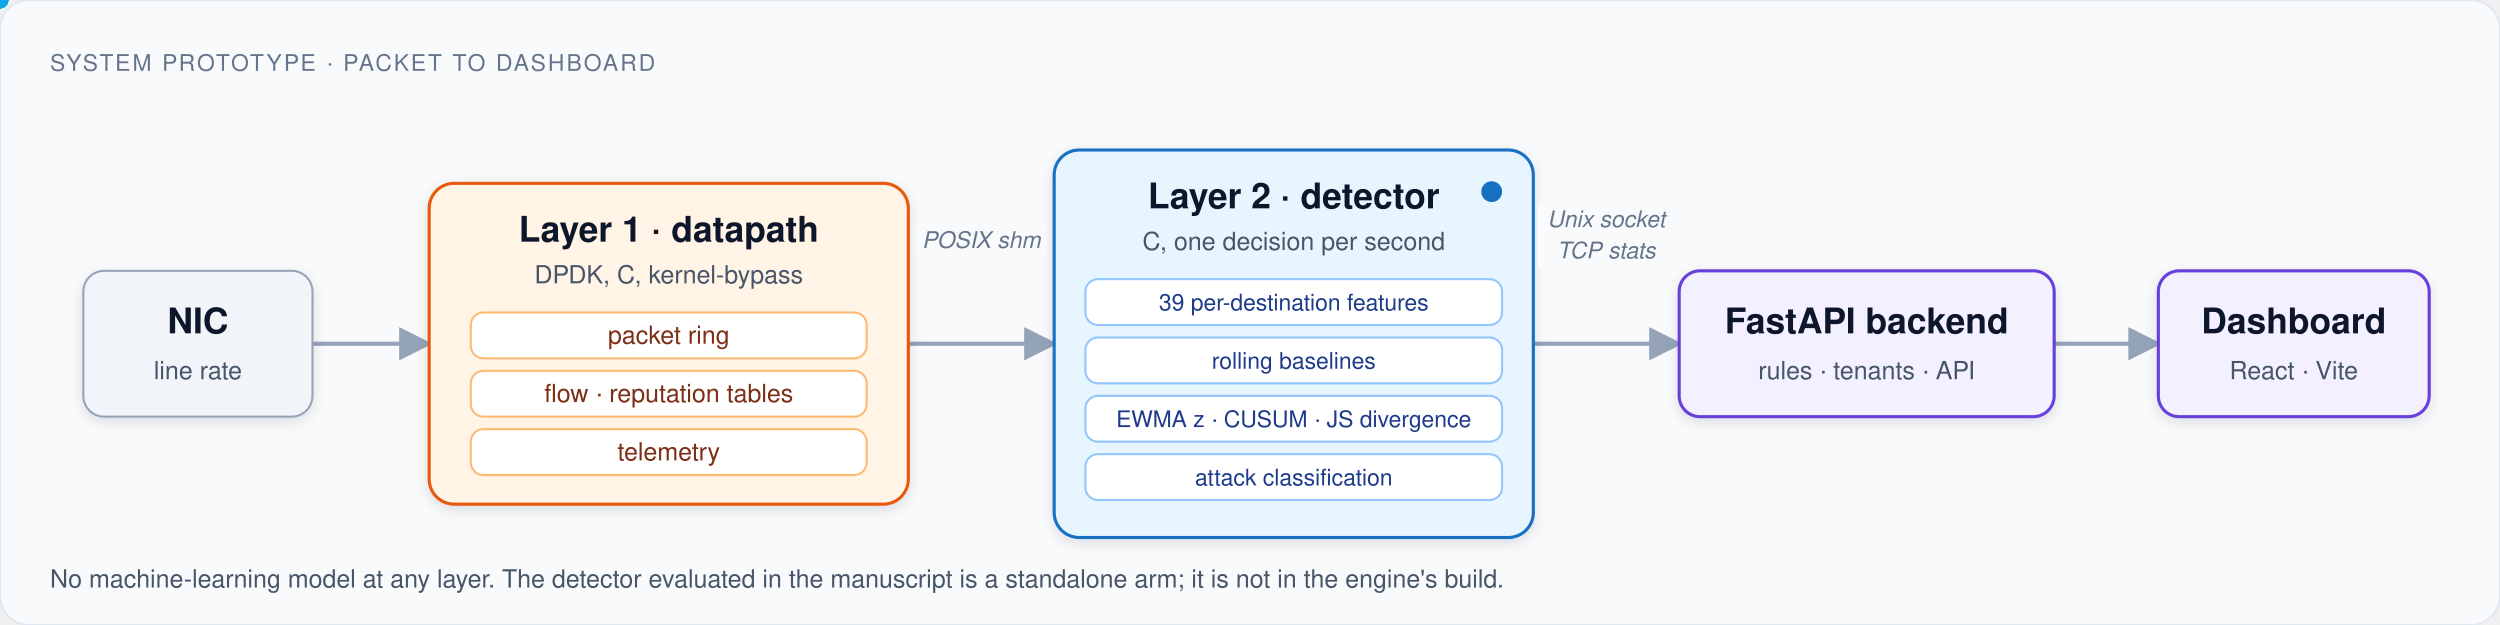
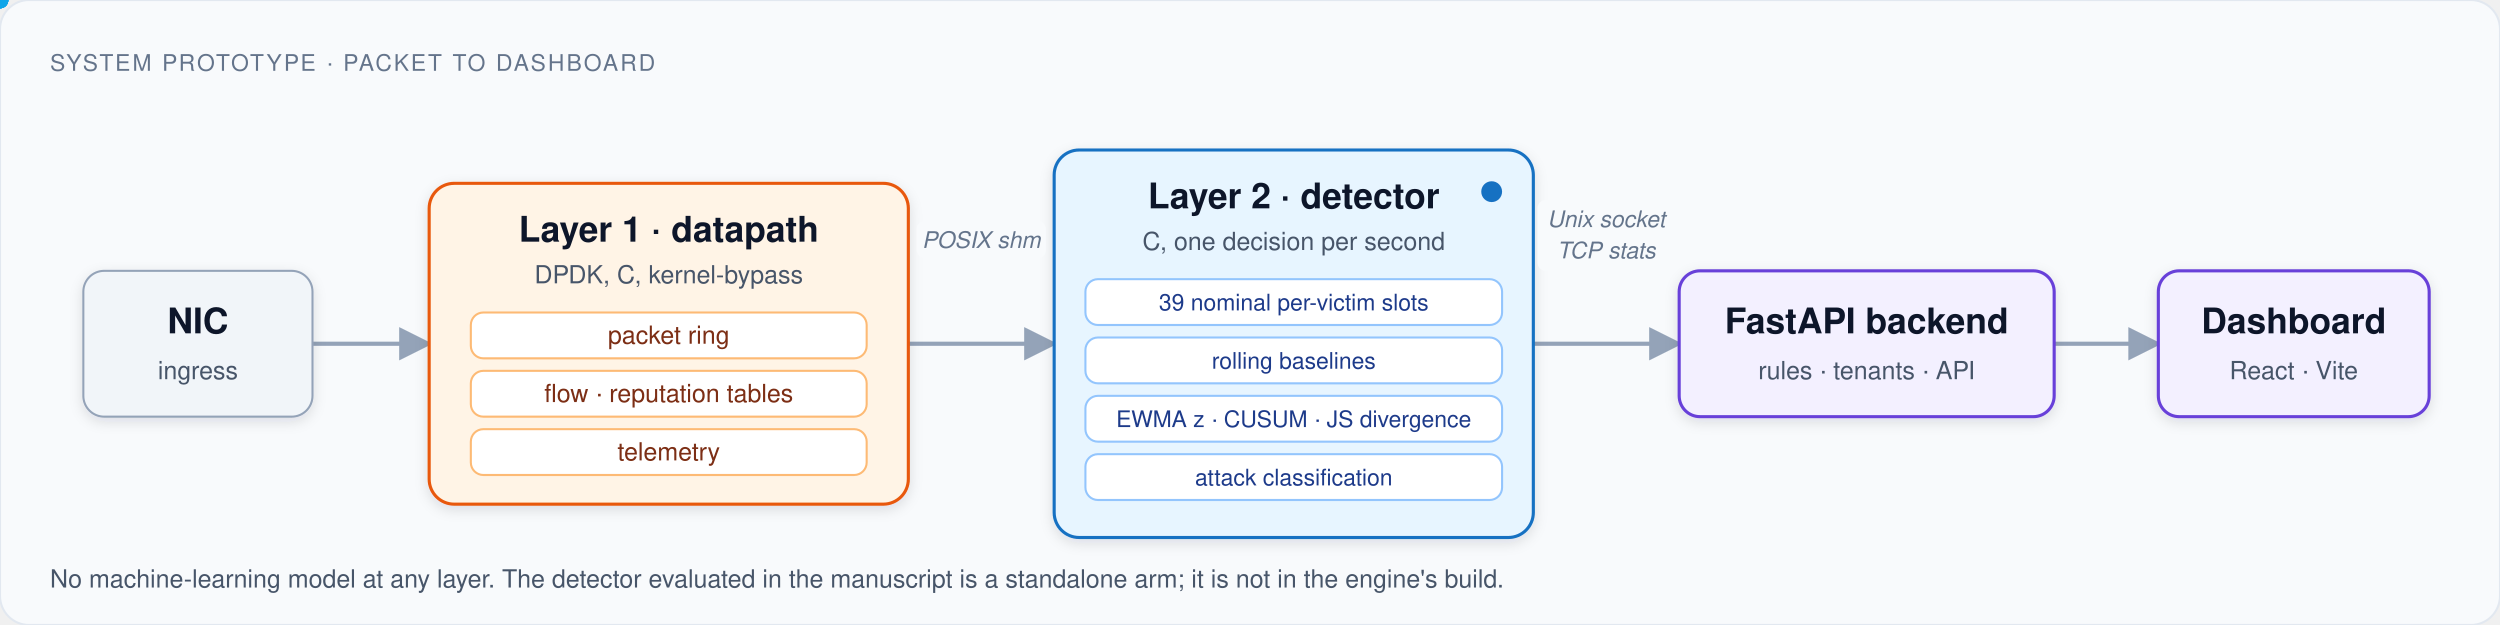
<svg xmlns="http://www.w3.org/2000/svg" width="1200" height="300" viewBox="0 0 1200 300" font-family="Segoe UI, Helvetica Neue, Helvetica, Arial, sans-serif">
  <defs>
    <marker id="arrow" viewBox="0 0 10 10" refX="9" refY="5" markerWidth="8" markerHeight="8" orient="auto-start-reverse">
      <path d="M0 0 L10 5 L0 10 Z" fill="#94a3b8" />
    </marker>
    <filter id="shadow" x="-10%" y="-10%" width="120%" height="130%">
      <feDropShadow dx="0" dy="2" stdDeviation="3" flood-color="#0f172a" flood-opacity="0.12" />
    </filter>
    <style>
      .title { font-size: 17px; font-weight: 700; fill: #0f172a; }
      .sub   { font-size: 12px; fill: #475569; }
      .link  { font-size: 11px; fill: #64748b; font-style: italic; }
      .tag   { font-size: 11px; fill: #64748b; letter-spacing: 1px; }
    </style>
  </defs>
  <rect width="1200" height="300" rx="14" fill="#f8fafc" stroke="#e2e8f0" />
  <text x="24" y="34" class="tag">SYSTEM PROTOTYPE · PACKET TO DASHBOARD</text>
  <g stroke="#94a3b8" stroke-width="2" fill="none" marker-end="url(#arrow)">
    <path id="c0" d="M150 165 L206 165" />
    <path id="c1" d="M436 165 L506 165" />
    <path id="c2" d="M736 165 L806 165" />
    <path id="c3" d="M986 165 L1036 165" />
  </g>
  <g filter="url(#shadow)">
    <rect x="40" y="130" width="110" height="70" rx="10" fill="#f1f5f9" stroke="#94a3b8" />
    <text x="95" y="160" class="title" text-anchor="middle">NIC</text>
-     <text x="95" y="182" class="sub" text-anchor="middle">line rate</text>
+     <text x="95" y="182" class="sub" text-anchor="middle">ingress</text>
  </g>
  <g filter="url(#shadow)">
    <rect x="206" y="88" width="230" height="154" rx="12" fill="#fff4e6" stroke="#e8590c" stroke-width="1.5" />
    <text x="321" y="116" class="title" text-anchor="middle">Layer 1 · datapath</text>
    <text x="321" y="136" class="sub" text-anchor="middle">DPDK, C, kernel-bypass</text>
    <g font-size="12" fill="#7c2d12">
      <rect x="226" y="150" width="190" height="22" rx="6" fill="#ffffff" stroke="#fdba74" />
      <text x="321" y="165" text-anchor="middle">packet ring</text>
      <rect x="226" y="178" width="190" height="22" rx="6" fill="#ffffff" stroke="#fdba74" />
      <text x="321" y="193" text-anchor="middle">flow · reputation tables</text>
      <rect x="226" y="206" width="190" height="22" rx="6" fill="#ffffff" stroke="#fdba74" />
      <text x="321" y="221" text-anchor="middle">telemetry</text>
    </g>
  </g>
  <g filter="url(#shadow)">
    <rect x="506" y="72" width="230" height="186" rx="12" fill="#e7f5ff" stroke="#1971c2" stroke-width="1.5" />
    <text x="621" y="100" class="title" text-anchor="middle">Layer 2 · detector</text>
    <text x="621" y="120" class="sub" text-anchor="middle">C, one decision per second</text>
    <g font-size="11" fill="#1e3a8a">
      <rect x="521" y="134" width="200" height="22" rx="6" fill="#ffffff" stroke="#93c5fd" />
-       <text x="621" y="149" text-anchor="middle">39 per-destination features</text>
+       <text x="621" y="149" text-anchor="middle">39 nominal per-victim slots</text>
      <rect x="521" y="162" width="200" height="22" rx="6" fill="#ffffff" stroke="#93c5fd" />
      <text x="621" y="177" text-anchor="middle">rolling baselines</text>
      <rect x="521" y="190" width="200" height="22" rx="6" fill="#ffffff" stroke="#93c5fd" />
      <text x="621" y="205" text-anchor="middle">EWMA z · CUSUM · JS divergence</text>
      <rect x="521" y="218" width="200" height="22" rx="6" fill="#ffffff" stroke="#93c5fd" />
      <text x="621" y="233" text-anchor="middle">attack classification</text>
    </g>
    <circle cx="716" cy="92" r="5" fill="#1971c2">
      <animate attributeName="r" values="4;7;4" dur="1s" repeatCount="indefinite" />
      <animate attributeName="opacity" values="1;0.35;1" dur="1s" repeatCount="indefinite" />
    </circle>
  </g>
  <g filter="url(#shadow)">
    <rect x="806" y="130" width="180" height="70" rx="10" fill="#f3f0ff" stroke="#6741d9" stroke-width="1.5" />
    <text x="896" y="160" class="title" text-anchor="middle">FastAPI backend</text>
    <text x="896" y="182" class="sub" text-anchor="middle">rules · tenants · API</text>
  </g>
  <g filter="url(#shadow)">
    <rect x="1036" y="130" width="130" height="70" rx="10" fill="#f3f0ff" stroke="#6741d9" stroke-width="1.5" />
    <text x="1101" y="160" class="title" text-anchor="middle">Dashboard</text>
    <text x="1101" y="182" class="sub" text-anchor="middle">React · Vite</text>
  </g>
  <g fill="#0ea5e9">
    <circle r="4">
      <animateMotion dur="1.4s" begin="0s" repeatCount="indefinite">
        <mpath href="#c0" />
      </animateMotion>
    </circle>
    <circle r="4">
      <animateMotion dur="1.4s" begin="0.7s" repeatCount="indefinite">
        <mpath href="#c0" />
      </animateMotion>
    </circle>
    <circle r="4">
      <animateMotion dur="1.6s" begin="0.2s" repeatCount="indefinite">
        <mpath href="#c1" />
      </animateMotion>
    </circle>
    <circle r="4">
      <animateMotion dur="1.6s" begin="1.0s" repeatCount="indefinite">
        <mpath href="#c1" />
      </animateMotion>
    </circle>
    <circle r="4">
      <animateMotion dur="1.8s" begin="0.4s" repeatCount="indefinite">
        <mpath href="#c2" />
      </animateMotion>
    </circle>
    <circle r="4">
      <animateMotion dur="1.8s" begin="1.3s" repeatCount="indefinite">
        <mpath href="#c2" />
      </animateMotion>
    </circle>
    <circle r="4">
      <animateMotion dur="1.5s" begin="0.6s" repeatCount="indefinite">
        <mpath href="#c3" />
      </animateMotion>
    </circle>
  </g>
  <g>
    <rect x="440" y="106" width="62" height="18" rx="4" fill="#f8fafc" />
    <text x="471" y="119" class="link" text-anchor="middle">POSIX shm</text>
    <rect x="738" y="96" width="66" height="34" rx="4" fill="#f8fafc" />
    <text x="771" y="109" class="link" text-anchor="middle">Unix socket</text>
    <text x="771" y="124" class="link" text-anchor="middle">TCP stats</text>
  </g>
  <text x="24" y="282" class="sub">No machine-learning model at any layer. The detector evaluated in the manuscript is a standalone arm; it is not in the engine's build.</text>
</svg>
